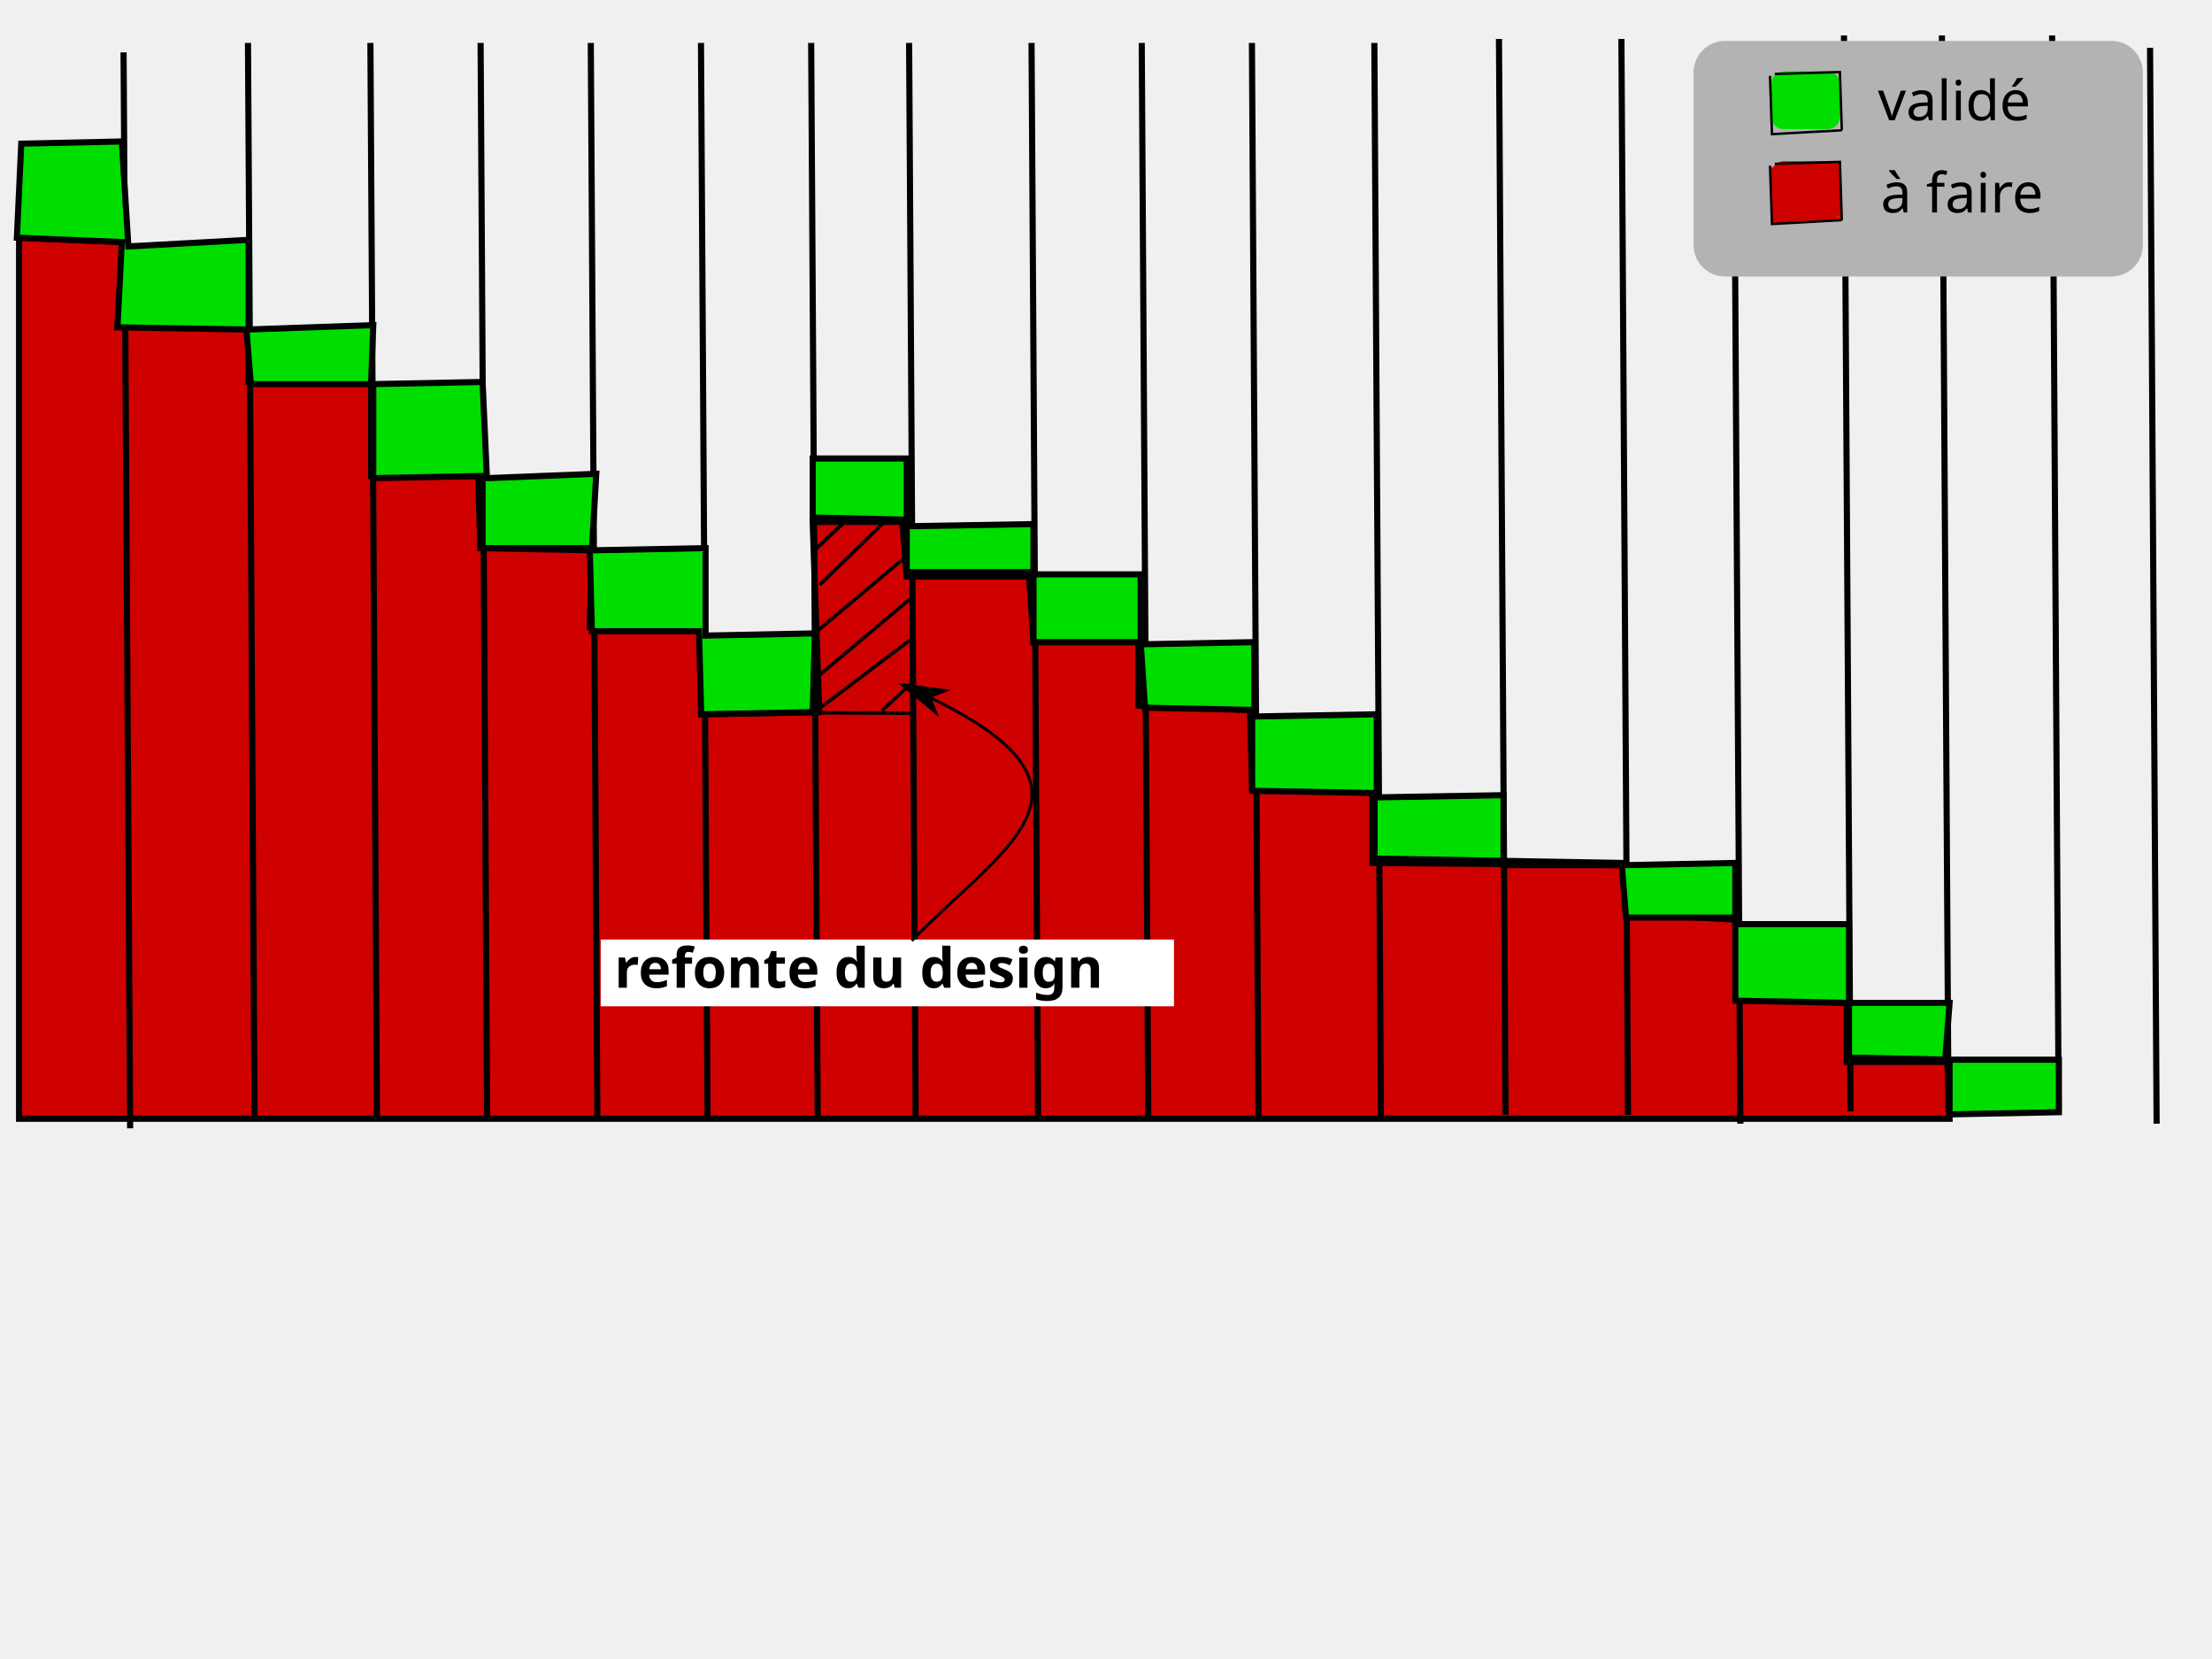
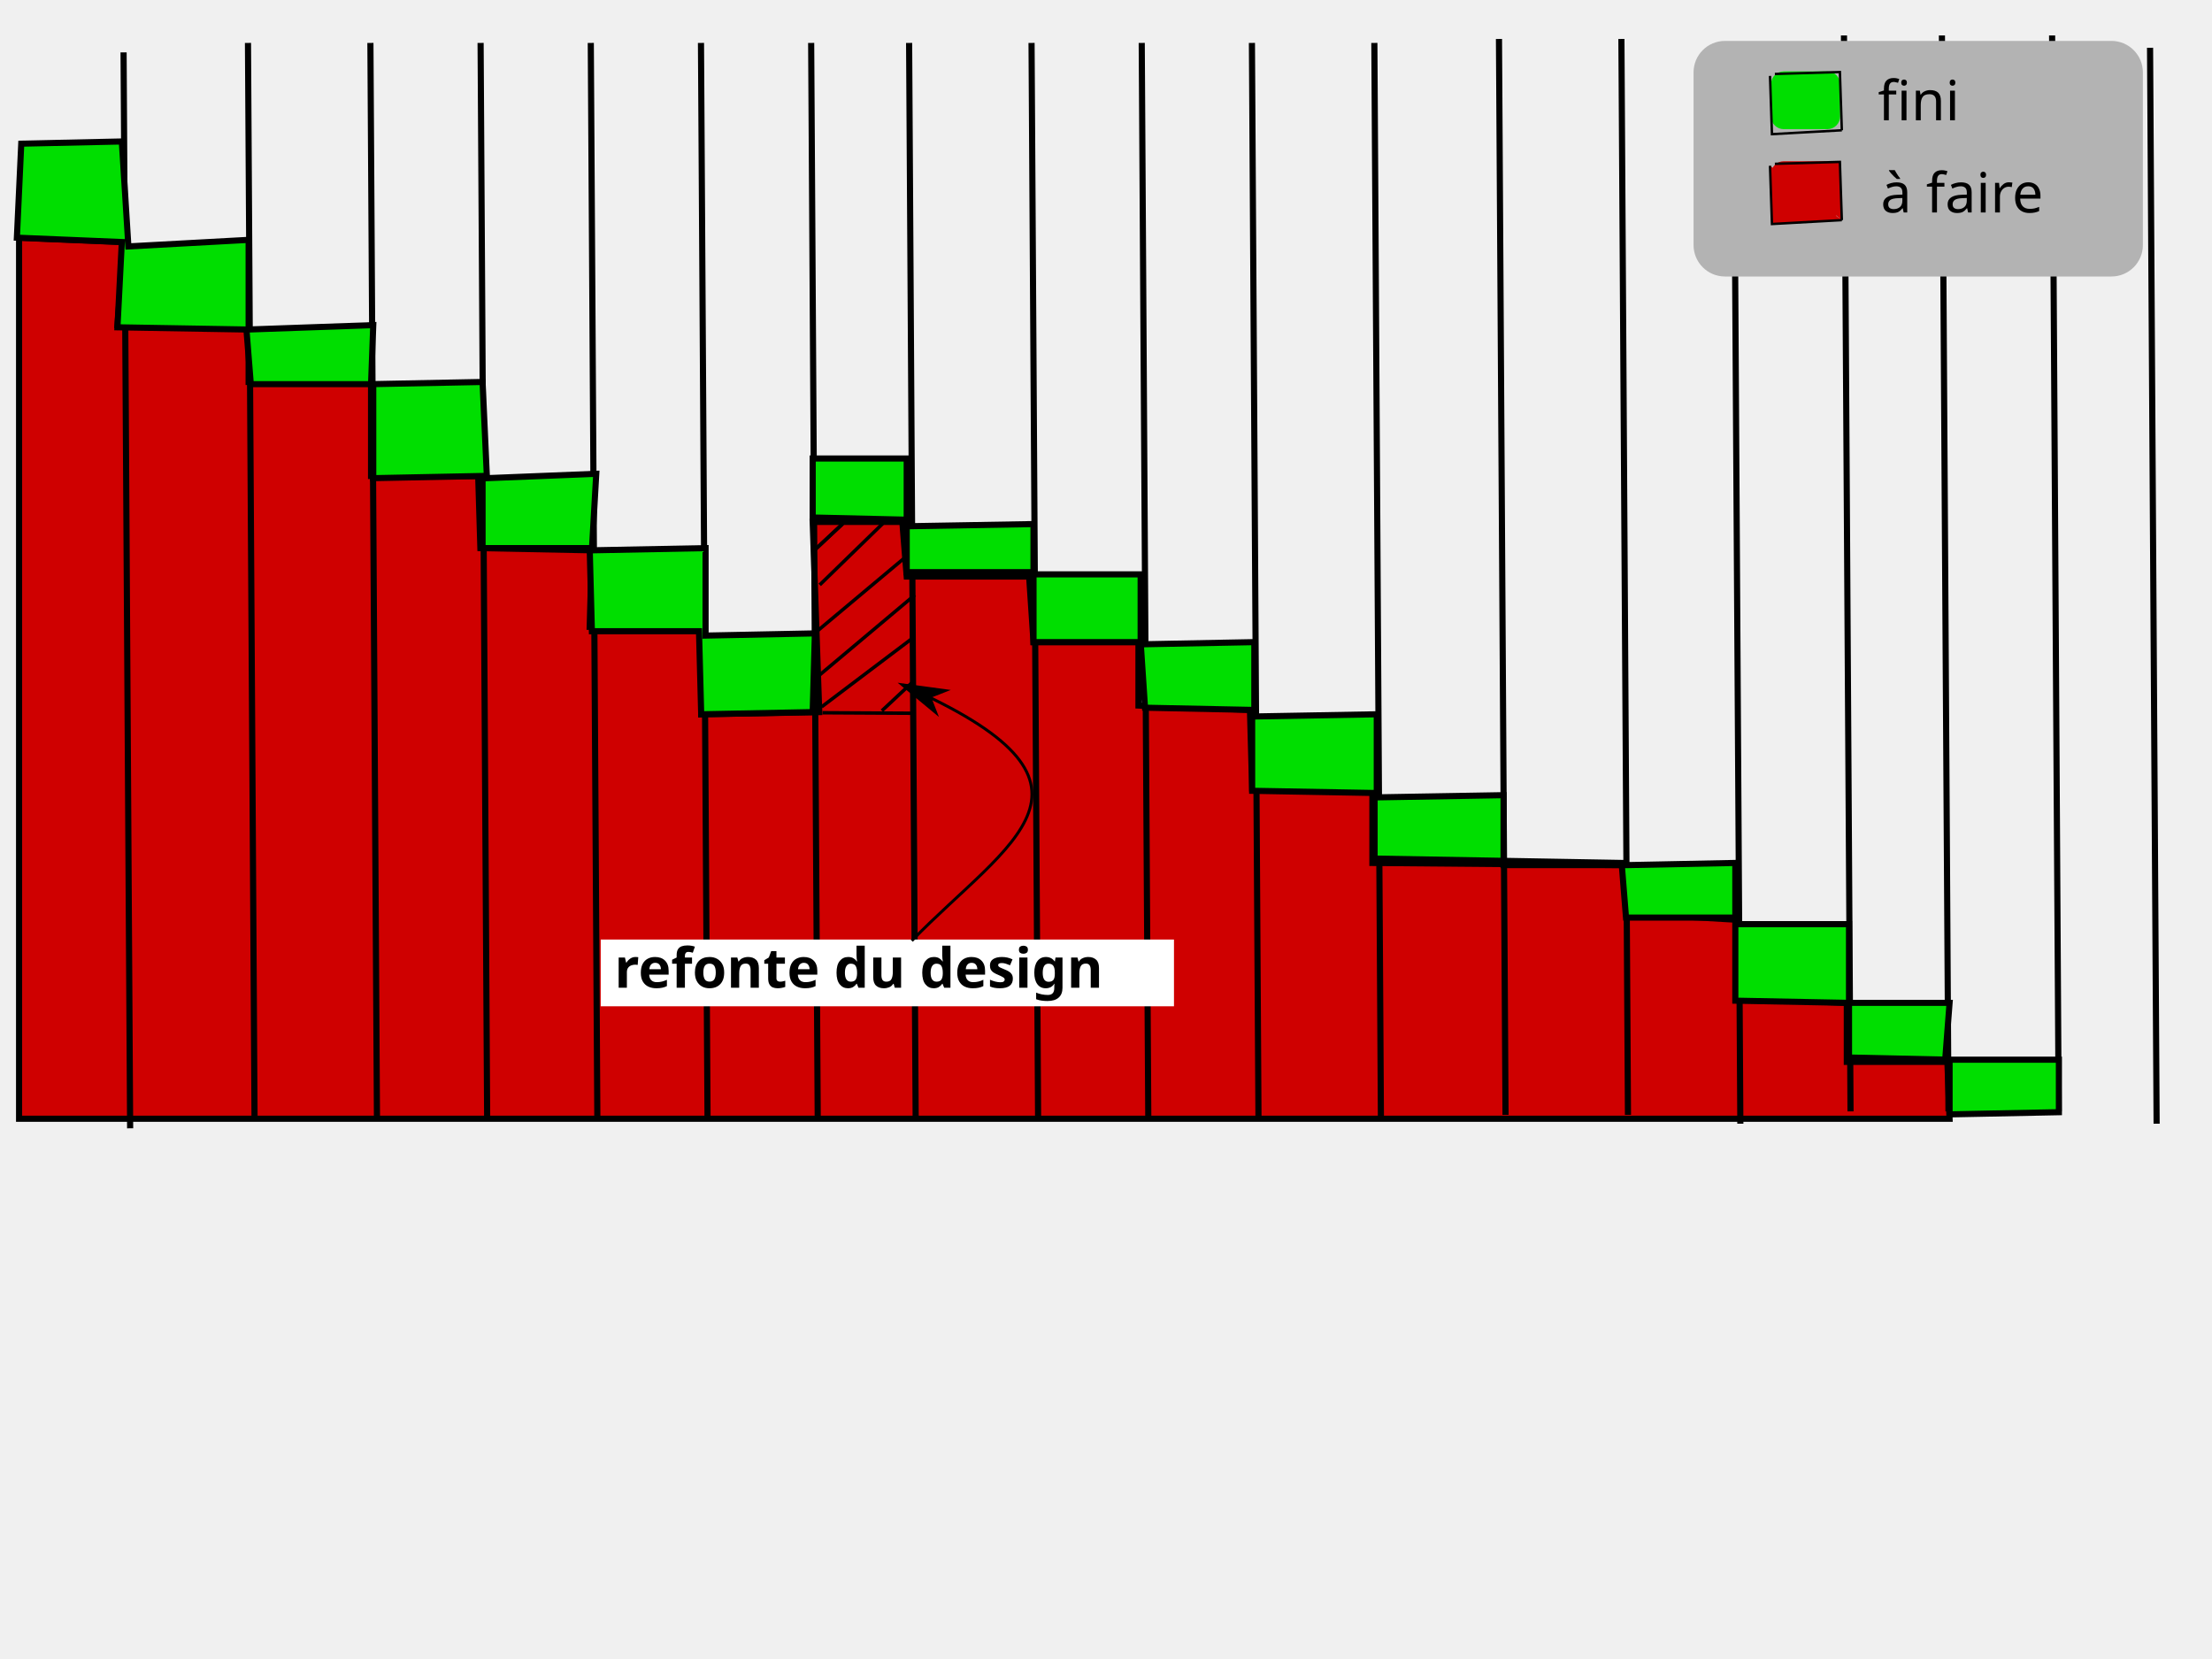
<svg xmlns="http://www.w3.org/2000/svg" width="640" height="480" id="svg2" version="1.1">
  <defs id="defs4">
    <marker orient="auto" refY="0.0" refX="0.0" id="Arrow2Lend" style="overflow:visible;">
      <path id="path3889" style="fill-rule:evenodd;stroke-width:0.625;stroke-linejoin:round;" d="M 8.719,4.034 L -2.207,0.016 L 8.719,-4.002 C 6.973,-1.63 6.983,1.616 8.719,4.034 z " transform="scale(1.1) rotate(180) translate(1,0)" />
    </marker>
    <marker orient="auto" refY="0.0" refX="0.0" id="Arrow1Lend" style="overflow:visible;">
      <path id="path3871" d="M 0.0,0.0 L 5.0,-5.0 L -12.5,0.0 L 5.0,5.0 L 0.0,0.0 z " style="fill-rule:evenodd;stroke:#000000;stroke-width:1.0pt;" transform="scale(0.8) rotate(180) translate(12.5,0)" />
    </marker>
    <marker orient="auto" refY="0.0" refX="0.0" id="Arrow1Lstart" style="overflow:visible">
      <path id="path3868" d="M 0.0,0.0 L 5.0,-5.0 L -12.5,0.0 L 5.0,5.0 L 0.0,0.0 z " style="fill-rule:evenodd;stroke:#000000;stroke-width:1.0pt" transform="scale(0.8) translate(12.5,0)" />
    </marker>
  </defs>
  <g id="layer1" transform="translate(-7.357143,-237.7576)">
    <path style="fill:#cf0000;fill-opacity:1;stroke:#000000;stroke-width:1.771px;stroke-linecap:butt;stroke-linejoin:miter;stroke-opacity:1" d="m 12.875,306.524 0,254.923 558.553,0 -0.633,-16.447 -29.098,0 0,-17.079 -31.628,-1.265 0,-22.772 -32.261,-1.898 0,-13.916 -73.377,-0.633 0,-21.507 -34.791,0 -0.633,-22.772 -32.261,-1.265 0,-18.344 -30.363,0 -1.265,-18.977 -35.424,0 -1.265,-15.814 -25.935,0 1.898,55.033 -34.158,0.633 0,-24.67 -32.261,-0.633 0.633,-22.14 -32.261,-0.633 -0.633,-20.875 -30.996,0 0,-27.2 -35.424,0 0,-15.814 -37.954,-0.633 1.898,-24.037 z" id="path4195" />
    <path style="fill:none;stroke:#000000;stroke-width:1.777px;stroke-linecap:butt;stroke-linejoin:miter;stroke-opacity:1" d="m 43.112,252.914 1.898,311.301" id="path3793" />
    <path style="fill:none;stroke:#000000;stroke-width:1.777px;stroke-linecap:butt;stroke-linejoin:miter;stroke-opacity:1" d="m 79.105,250.176 1.898,311.301" id="path3793-8" />
    <path style="fill:none;stroke:#000000;stroke-width:1.777px;stroke-linecap:butt;stroke-linejoin:miter;stroke-opacity:1" d="m 114.528,250.176 1.898,311.301" id="path3793-8-4" />
    <path style="fill:none;stroke:#000000;stroke-width:1.777px;stroke-linecap:butt;stroke-linejoin:miter;stroke-opacity:1" d="m 146.409,250.176 1.898,311.301" id="path3793-8-4-0" />
    <path style="fill:none;stroke:#000000;stroke-width:1.777px;stroke-linecap:butt;stroke-linejoin:miter;stroke-opacity:1" d="m 178.291,250.176 1.898,311.301" id="path3793-8-4-0-5" />
    <path style="fill:none;stroke:#000000;stroke-width:1.777px;stroke-linecap:butt;stroke-linejoin:miter;stroke-opacity:1" d="m 210.172,250.176 1.898,311.301" id="path3793-8-4-0-5-7" />
    <path style="fill:none;stroke:#000000;stroke-width:1.777px;stroke-linecap:butt;stroke-linejoin:miter;stroke-opacity:1" d="m 242.053,250.176 1.898,311.301" id="path3793-8-4-0-5-3" />
    <path style="fill:none;stroke:#000000;stroke-width:1.777px;stroke-linecap:butt;stroke-linejoin:miter;stroke-opacity:1" d="m 270.392,250.176 1.898,311.301" id="path3793-8-4-0-5-5" />
    <path style="fill:none;stroke:#000000;stroke-width:1.777px;stroke-linecap:butt;stroke-linejoin:miter;stroke-opacity:1" d="m 305.815,250.176 1.898,311.301" id="path3793-8-4-0-5-1" />
    <path style="fill:none;stroke:#000000;stroke-width:1.777px;stroke-linecap:butt;stroke-linejoin:miter;stroke-opacity:1" d="m 337.696,250.176 1.898,311.301" id="path3793-8-4-0-5-37" />
    <path style="fill:none;stroke:#000000;stroke-width:1.777px;stroke-linecap:butt;stroke-linejoin:miter;stroke-opacity:1" d="m 369.578,250.176 1.898,311.301" id="path3793-8-4-0-5-4" />
    <path style="fill:none;stroke:#000000;stroke-width:1.777px;stroke-linecap:butt;stroke-linejoin:miter;stroke-opacity:1" d="m 405.001,250.176 1.898,311.301" id="path3793-8-4-0-5-9" />
    <path style="fill:none;stroke:#000000;stroke-width:1.777px;stroke-linecap:butt;stroke-linejoin:miter;stroke-opacity:1" d="m 441.057,249.03 1.898,311.301" id="path3793-8-4-0-5-99" />
    <path style="fill:none;stroke:#000000;stroke-width:1.777px;stroke-linecap:butt;stroke-linejoin:miter;stroke-opacity:1" d="m 476.481,249.03 1.898,311.301" id="path3793-8-4-0-5-8" />
    <path style="fill:none;stroke:#000000;stroke-width:1.777px;stroke-linecap:butt;stroke-linejoin:miter;stroke-opacity:1" d="m 508.995,251.577 1.898,311.301" id="path3793-8-4-0-5-0" />
    <path style="fill:none;stroke:#000000;stroke-width:1.777px;stroke-linecap:butt;stroke-linejoin:miter;stroke-opacity:1" d="m 540.876,248.012 1.898,311.301" id="path3793-8-4-0-5-90" />
    <path style="fill:none;stroke:#000000;stroke-width:1.777px;stroke-linecap:butt;stroke-linejoin:miter;stroke-opacity:1" d="m 569.215,248.012 1.898,311.301" id="path3793-8-4-0-5-58" />
    <path style="fill:none;stroke:#000000;stroke-width:1.777px;stroke-linecap:butt;stroke-linejoin:miter;stroke-opacity:1" d="m 601.096,248.012 1.898,311.301" id="path3793-8-4-0-5-46" />
    <path style="fill:none;stroke:#000000;stroke-width:1.777px;stroke-linecap:butt;stroke-linejoin:miter;stroke-opacity:1" d="m 629.435,251.577 1.898,311.301" id="path3793-8-4-0-5-371" />
    <path style="fill:#00de00;fill-opacity:1;stroke:#000000;stroke-width:1.771px;stroke-linecap:butt;stroke-linejoin:miter;stroke-opacity:1" d="m 13.508,279.324 29.098,-0.633 1.898,30.363 34.791,-1.898 0,25.935 36.056,-1.265 -0.633,17.079 32.261,-0.633 1.265,27.833 31.628,-1.265 -1.265,22.14 32.893,-0.633 0,25.303 31.628,-0.633 -0.633,22.772 -32.261,0.633 -0.633,-24.037 -30.996,0 -0.633,-24.037 -30.996,0 0,-20.875 -31.628,0.633 0,-27.2 -35.424,0 -1.265,-15.814 -37.321,-0.633 1.265,-24.67 -30.363,-1.265 z" id="path3976" />
    <path style="fill:#00de00;fill-opacity:1;stroke:#000000;stroke-width:1.771px;stroke-linecap:butt;stroke-linejoin:miter;stroke-opacity:1" d="m 242.496,370.413 27.2,0 0,19.609 36.689,-0.633 0,14.549 30.996,0 0,20.242 32.893,-0.633 0,21.507 35.424,-0.633 0,24.037 36.689,-0.633 0,20.242 35.424,0 31.628,-0.633 0,17.712 32.893,0 0,22.772 29.098,0 -1.265,16.447 32.893,0 0,15.182 -31.628,0.633 0,-15.814 -29.098,-0.633 0,-15.814 -32.893,-0.633 0,-24.037 -31.628,0 -1.265,-15.814 -71.48,-1.265 0,-18.977 -35.424,-0.633 0,-23.405 -30.996,-0.633 -1.265,-18.977 -30.996,0 0,-20.242 -36.689,0 0,-15.181 -27.2,-0.633 z" id="path3978" />
    <rect style="fill:#b3b3b3;fill-opacity:1;stroke:#888d96;stroke-width:0;stroke-linecap:butt;stroke-linejoin:miter;stroke-miterlimit:0;stroke-opacity:1;stroke-dasharray:none" id="rect3812" width="130" height="68.161" x="497.357" y="249.597" ry="9.091" />
    <text xml:space="preserve" style="font-size:16px;font-style:normal;font-weight:normal;line-height:125%;letter-spacing:0px;word-spacing:0px;fill:#000000;fill-opacity:1;stroke:none;font-family:Sans" x="550.69" y="272.562" id="text3796">
-       <tspan id="tspan3798" x="550.69" y="272.562">validé</tspan>
+       <tspan id="tspan3798" x="550.69" y="272.562">fini</tspan>
    </text>
    <text xml:space="preserve" style="font-size:16px;font-style:normal;font-weight:normal;line-height:125%;letter-spacing:0px;word-spacing:0px;fill:#000000;fill-opacity:1;stroke:none;font-family:Sans" x="551.488" y="299.234" id="text3800">
      <tspan id="tspan3802" x="551.488" y="299.234">à faire</tspan>
    </text>
    <g id="g3042" transform="translate(-7.029943,-3.531214)">
      <g transform="translate(6,4)" id="g3027">
        <rect style="fill:#00de00;fill-opacity:1;stroke:#888d96;stroke-width:0;stroke-linecap:butt;stroke-linejoin:miter;stroke-miterlimit:0;stroke-opacity:1;stroke-dasharray:none" id="rect3776" width="19.974" height="16.713" x="520.807" y="257.946" ry="3.669" />
        <path style="fill:none;stroke:#000000;stroke-width:0.699px;stroke-linecap:butt;stroke-linejoin:miter;stroke-opacity:1" d="m 521.909,258.691 18.816,-0.562 0.562,16.85 m -20.781,-15.726 0.562,16.85 20.22,-1.123" id="path3025" />
      </g>
    </g>
    <g id="g3037" transform="translate(-7.029943,-5.531214)">
      <g style="fill:#cf0000;fill-opacity:1" transform="translate(6,32)" id="g3031">
        <rect ry="3.669" y="257.946" x="520.807" height="16.713" width="19.974" id="rect3033" style="fill:#cf0000;fill-opacity:1;stroke:#888d96;stroke-width:0;stroke-linecap:butt;stroke-linejoin:miter;stroke-miterlimit:0;stroke-opacity:1;stroke-dasharray:none" />
        <path id="path3035" d="m 521.909,258.691 18.816,-0.562 0.562,16.85 m -20.781,-15.726 0.562,16.85 20.22,-1.123" style="fill:#cf0000;fill-opacity:1;stroke:#000000;stroke-width:0.699px;stroke-linecap:butt;stroke-linejoin:miter;stroke-opacity:1" />
      </g>
    </g>
    <g id="g5792" transform="translate(9.088109,-81.79298)">
      <rect y="591.388" x="172.079" height="19.312" width="165.858" id="rect5790" style="fill:#ffffff;stroke:#000000;stroke-width:0;stroke-miterlimit:4;stroke-opacity:1;stroke-dasharray:none;stroke-dashoffset:0" />
      <text id="text3796-4" y="605.329" x="176.021" style="font-size:16px;font-style:normal;font-weight:normal;line-height:125%;letter-spacing:0px;word-spacing:0px;fill:#000000;fill-opacity:1;stroke:none;font-family:Sans" xml:space="preserve">
        <tspan style="font-weight:bold;-inkscape-font-specification:Sans Bold" y="605.329" x="176.021" id="tspan3798-9">refonte du design</tspan>
      </text>
    </g>
    <path style="fill:none;stroke:#000000;stroke-width:1px;stroke-linecap:butt;stroke-linejoin:miter;stroke-opacity:1" d="m 237.995,206.221 25.844,0.142" id="path3056" transform="translate(7.357143,237.7576)" />
    <path style="fill:none;stroke:#000000;stroke-width:1px;stroke-linecap:butt;stroke-linejoin:miter;stroke-opacity:1" d="m 243.817,151.55 -8.662,8.094" id="path3058" transform="translate(7.357143,237.7576)" />
    <path id="path3071" d="m 243.817,151.55 -8.662,8.094" style="fill:none;stroke:#000000;stroke-width:1px;stroke-linecap:butt;stroke-linejoin:miter;stroke-opacity:1" transform="translate(7.357143,237.7576)" />
    <path style="fill:none;stroke:#000000;stroke-width:1px;stroke-linecap:butt;stroke-linejoin:miter;stroke-opacity:1" d="m 244.529,406.982 19.111,-18.593" id="path3073" />
    <path style="fill:none;stroke:#000000;stroke-width:1px;stroke-linecap:butt;stroke-linejoin:miter;stroke-opacity:1" d="m 236.717,182.364 25.418,-21.3" id="path3075" transform="translate(7.357143,237.7576)" />
    <path style="fill:none;stroke:#000000;stroke-width:1px;stroke-linecap:butt;stroke-linejoin:miter;stroke-opacity:1" d="M 237.143,195.287 264.691,172.14" id="path3077" transform="translate(7.357143,237.7576)" />
    <path style="fill:none;stroke:#000000;stroke-width:1px;stroke-linecap:butt;stroke-linejoin:miter;stroke-opacity:1" d="m 237.711,204.517 26.696,-20.164" id="path3079" transform="translate(7.357143,237.7576)" />
    <path style="fill:none;stroke:#000000;stroke-width:1px;stroke-linecap:butt;stroke-linejoin:miter;stroke-opacity:1" d="m 271.174,435.308 -8.662,8.094" id="path3092" />
    <path style="fill:none;stroke:#000000;stroke-width:0.84px;stroke-linecap:butt;stroke-linejoin:miter;stroke-opacity:1;marker-start:url(#Arrow1Lstart);marker-end:none" d="m 268.561,435.946 c 65.456,28.731 30.721,45.08 2.599,74" id="path5228" />
  </g>
</svg>
